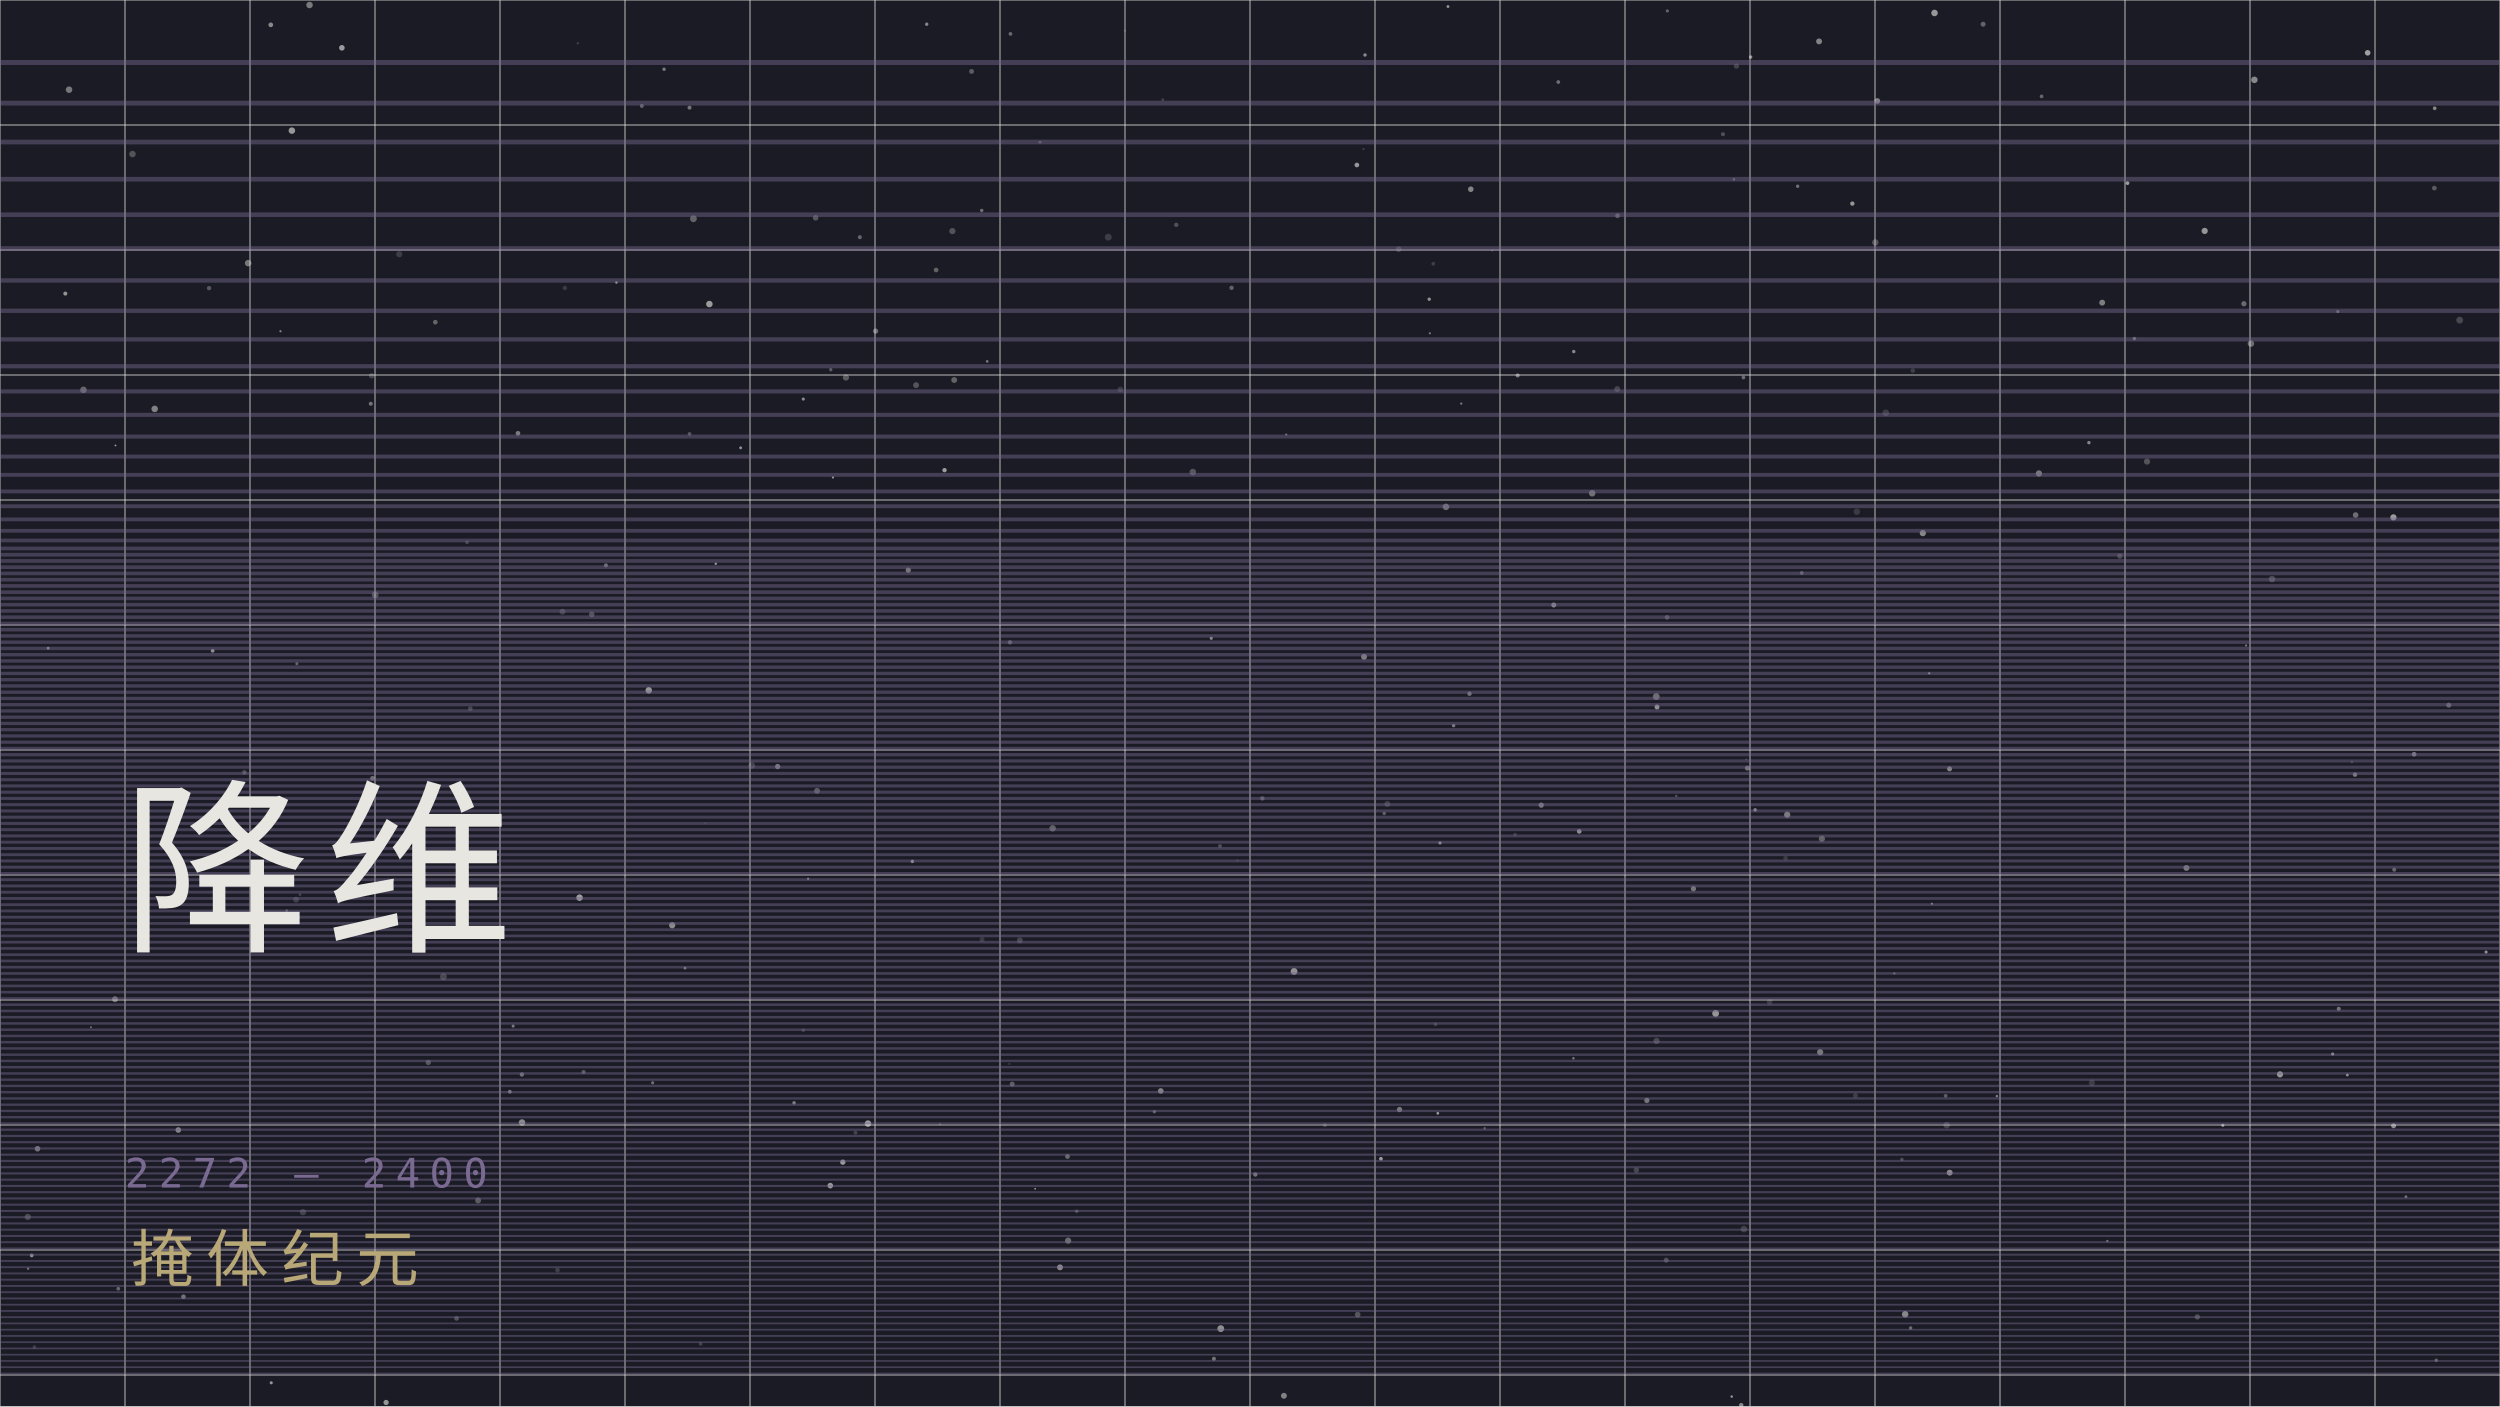
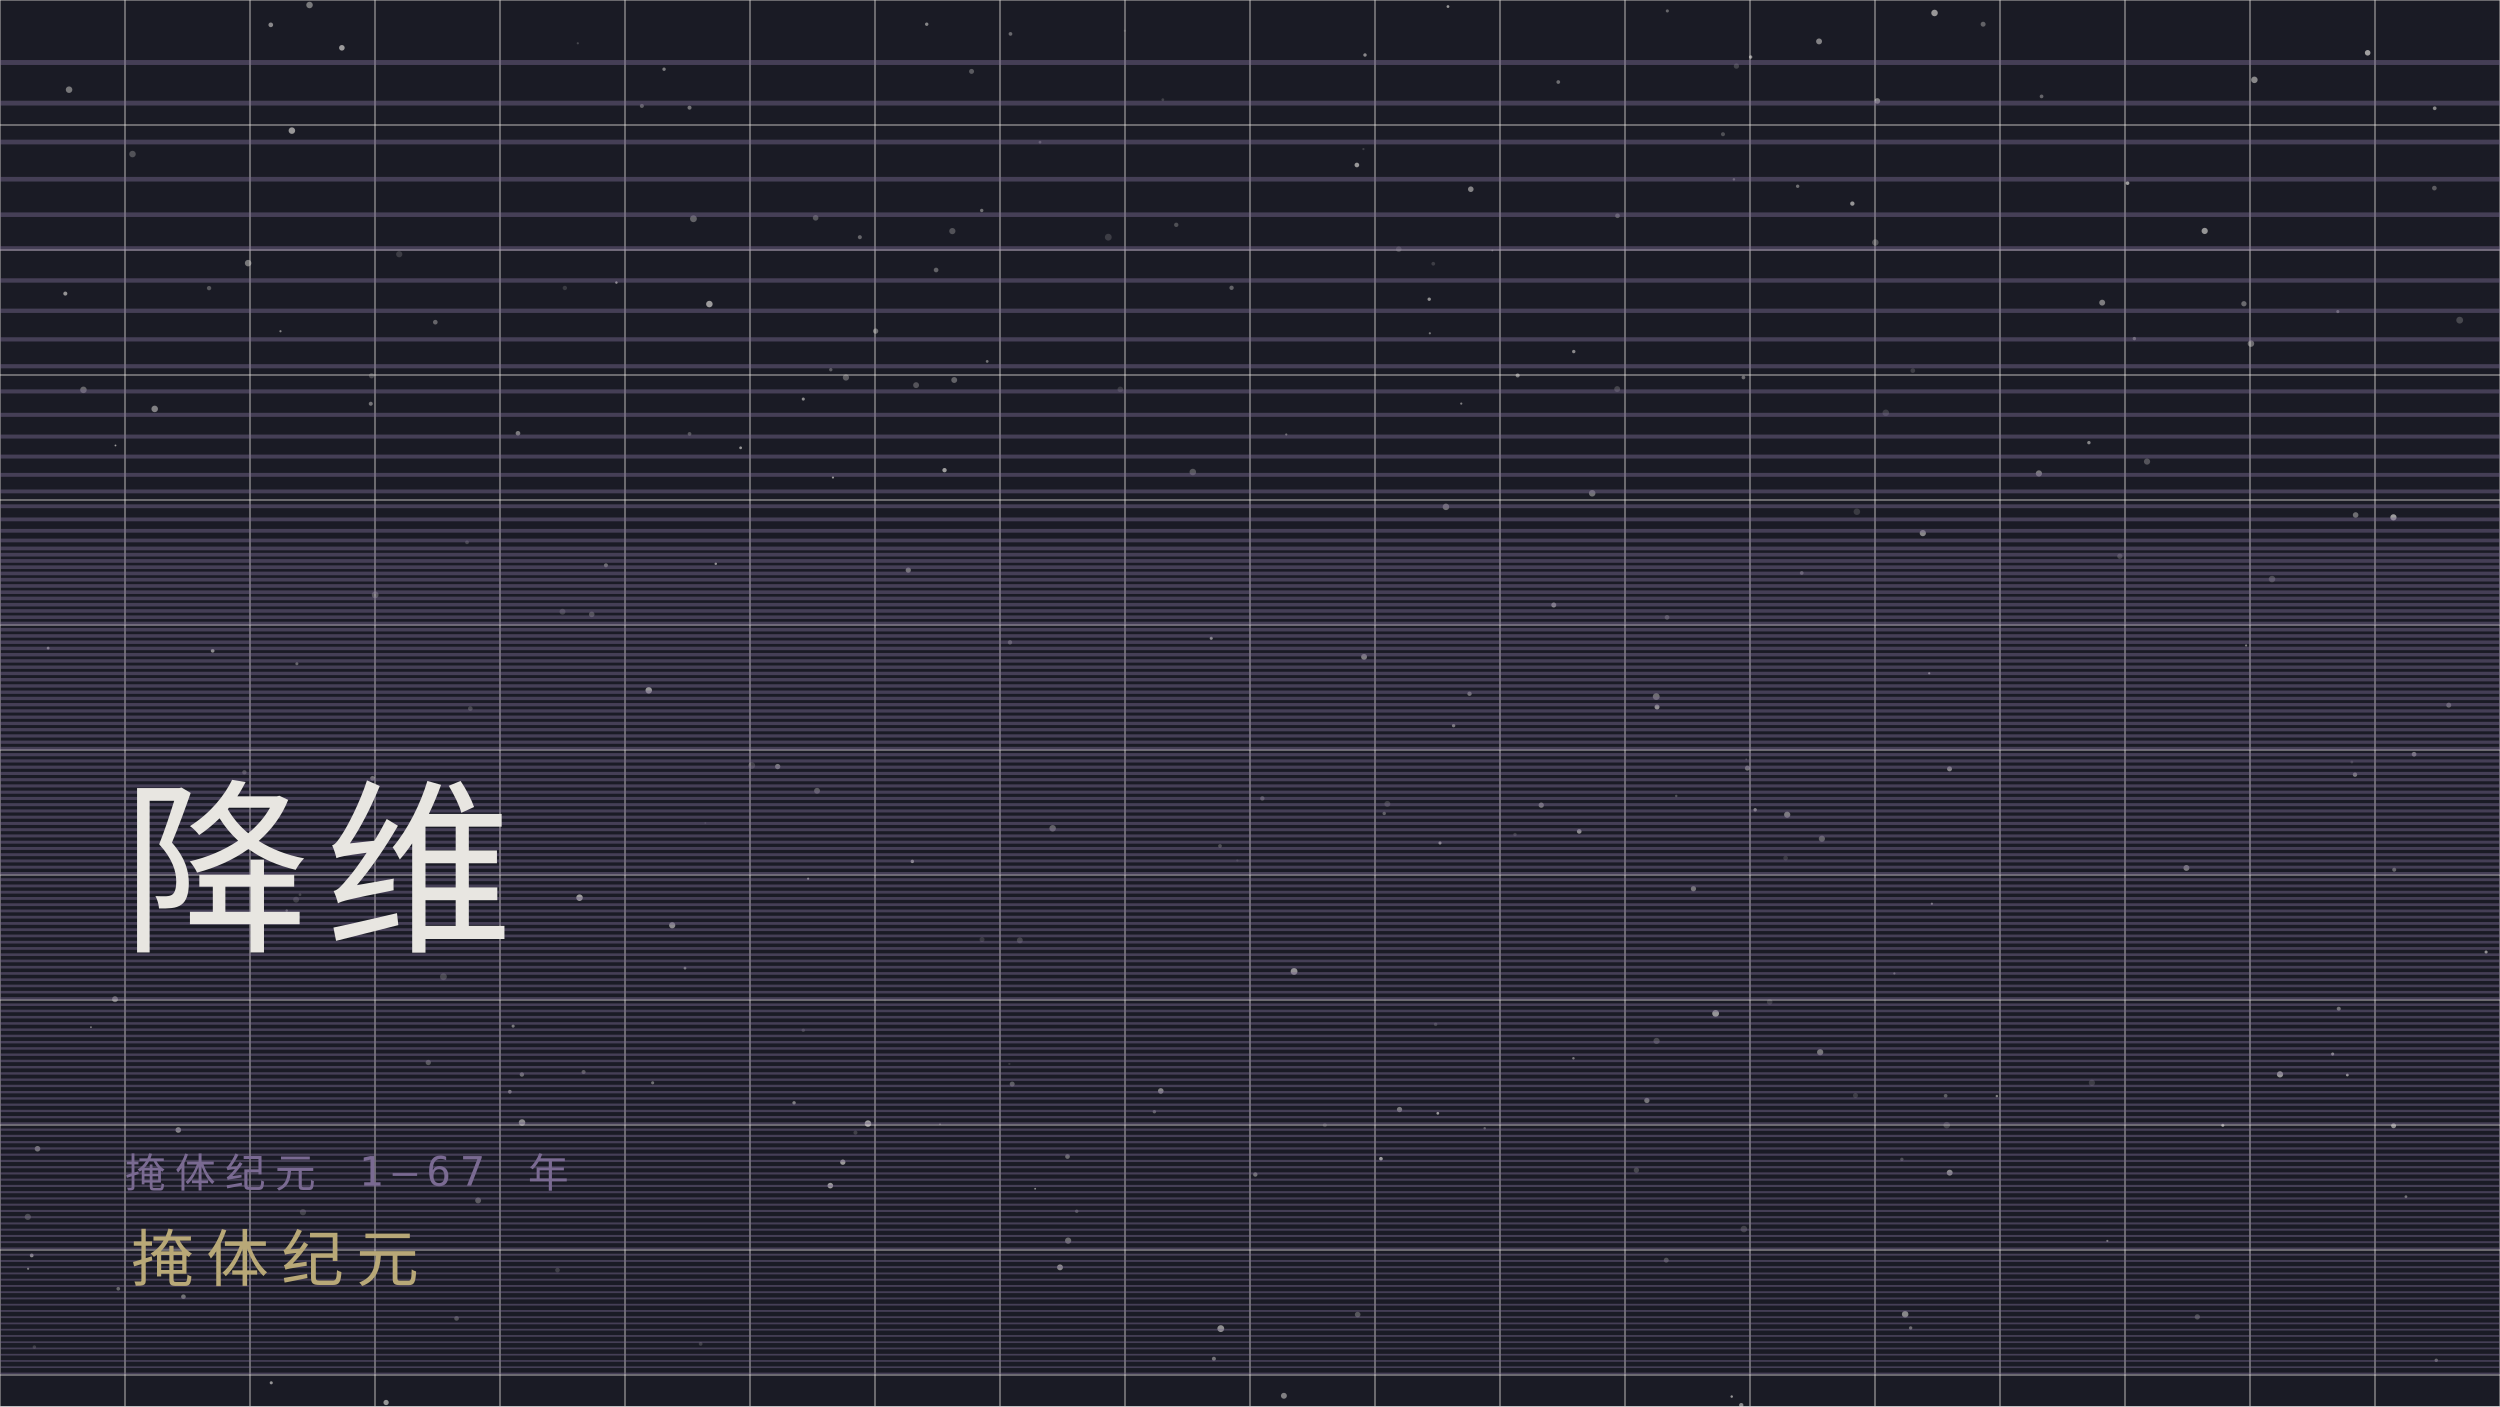
<svg xmlns="http://www.w3.org/2000/svg" width="1600" height="900" viewBox="0 0 1600 900">
  <rect width="1600" height="900" fill="#0a0e14" />
  <rect width="1600" height="900" fill="#7a6a92" opacity="0.14" />
  <line x1="0" y1="0" x2="0" y2="900" stroke="#e8e6e1" stroke-width="0.5" />
  <line x1="80" y1="0" x2="80" y2="900" stroke="#e8e6e1" stroke-width="0.5" />
  <line x1="160" y1="0" x2="160" y2="900" stroke="#e8e6e1" stroke-width="0.5" />
  <line x1="240" y1="0" x2="240" y2="900" stroke="#e8e6e1" stroke-width="0.5" />
  <line x1="320" y1="0" x2="320" y2="900" stroke="#e8e6e1" stroke-width="0.5" />
  <line x1="400" y1="0" x2="400" y2="900" stroke="#e8e6e1" stroke-width="0.5" />
  <line x1="480" y1="0" x2="480" y2="900" stroke="#e8e6e1" stroke-width="0.5" />
  <line x1="560" y1="0" x2="560" y2="900" stroke="#e8e6e1" stroke-width="0.5" />
  <line x1="640" y1="0" x2="640" y2="900" stroke="#e8e6e1" stroke-width="0.5" />
  <line x1="720" y1="0" x2="720" y2="900" stroke="#e8e6e1" stroke-width="0.5" />
  <line x1="800" y1="0" x2="800" y2="900" stroke="#e8e6e1" stroke-width="0.5" />
  <line x1="880" y1="0" x2="880" y2="900" stroke="#e8e6e1" stroke-width="0.5" />
  <line x1="960" y1="0" x2="960" y2="900" stroke="#e8e6e1" stroke-width="0.5" />
  <line x1="1040" y1="0" x2="1040" y2="900" stroke="#e8e6e1" stroke-width="0.5" />
  <line x1="1120" y1="0" x2="1120" y2="900" stroke="#e8e6e1" stroke-width="0.5" />
  <line x1="1200" y1="0" x2="1200" y2="900" stroke="#e8e6e1" stroke-width="0.5" />
  <line x1="1280" y1="0" x2="1280" y2="900" stroke="#e8e6e1" stroke-width="0.5" />
  <line x1="1360" y1="0" x2="1360" y2="900" stroke="#e8e6e1" stroke-width="0.5" />
  <line x1="1440" y1="0" x2="1440" y2="900" stroke="#e8e6e1" stroke-width="0.5" />
  <line x1="1520" y1="0" x2="1520" y2="900" stroke="#e8e6e1" stroke-width="0.5" />
  <line x1="1600" y1="0" x2="1600" y2="900" stroke="#e8e6e1" stroke-width="0.5" />
  <line x1="0" y1="0" x2="1600" y2="0" stroke="#e8e6e1" stroke-width="0.5" />
  <line x1="0" y1="80" x2="1600" y2="80" stroke="#e8e6e1" stroke-width="0.5" />
  <line x1="0" y1="160" x2="1600" y2="160" stroke="#e8e6e1" stroke-width="0.5" />
  <line x1="0" y1="240" x2="1600" y2="240" stroke="#e8e6e1" stroke-width="0.5" />
  <line x1="0" y1="320" x2="1600" y2="320" stroke="#e8e6e1" stroke-width="0.5" />
  <line x1="0" y1="400" x2="1600" y2="400" stroke="#e8e6e1" stroke-width="0.5" />
  <line x1="0" y1="480" x2="1600" y2="480" stroke="#e8e6e1" stroke-width="0.5" />
  <line x1="0" y1="560" x2="1600" y2="560" stroke="#e8e6e1" stroke-width="0.5" />
  <line x1="0" y1="640" x2="1600" y2="640" stroke="#e8e6e1" stroke-width="0.5" />
  <line x1="0" y1="720" x2="1600" y2="720" stroke="#e8e6e1" stroke-width="0.5" />
  <line x1="0" y1="800" x2="1600" y2="800" stroke="#e8e6e1" stroke-width="0.5" />
  <line x1="0" y1="880" x2="1600" y2="880" stroke="#e8e6e1" stroke-width="0.5" />
  <circle cx="441.3" cy="68.9" r="1.3" fill="#e8e6e1" opacity="0.43" />
  <circle cx="971.3" cy="240.3" r="1.3" fill="#e8e6e1" opacity="0.49" />
  <circle cx="334.0" cy="687.7" r="1.4" fill="#e8e6e1" opacity="0.41" />
  <circle cx="593.1" cy="15.5" r="1.1" fill="#e8e6e1" opacity="0.52" />
  <circle cx="689.1" cy="775.2" r="1.1" fill="#e8e6e1" opacity="0.28" />
  <circle cx="1356.7" cy="356.0" r="1.7" fill="#e8e6e1" opacity="0.23" />
  <circle cx="448.4" cy="860.1" r="1.2" fill="#e8e6e1" opacity="0.19" />
  <circle cx="522.0" cy="139.4" r="1.8" fill="#e8e6e1" opacity="0.29" />
  <circle cx="1366.0" cy="216.7" r="1.1" fill="#e8e6e1" opacity="0.42" />
  <circle cx="950.2" cy="722.1" r="0.8" fill="#e8e6e1" opacity="0.34" />
  <circle cx="763.4" cy="302.1" r="2.1" fill="#e8e6e1" opacity="0.29" />
  <circle cx="240.1" cy="380.7" r="2.2" fill="#e8e6e1" opacity="0.28" />
  <circle cx="41.8" cy="187.9" r="1.3" fill="#e8e6e1" opacity="0.59" />
  <circle cx="1374.1" cy="295.4" r="2.0" fill="#e8e6e1" opacity="0.28" />
  <circle cx="1109.7" cy="114.8" r="0.8" fill="#e8e6e1" opacity="0.37" />
  <circle cx="173.3" cy="15.9" r="1.5" fill="#e8e6e1" opacity="0.54" />
  <circle cx="1116.1" cy="786.6" r="2.1" fill="#e8e6e1" opacity="0.19" />
  <circle cx="1306.6" cy="61.7" r="1.2" fill="#e8e6e1" opacity="0.36" />
  <circle cx="1437.5" cy="413.1" r="0.7" fill="#e8e6e1" opacity="0.49" />
  <circle cx="1047.3" cy="748.9" r="1.7" fill="#e8e6e1" opacity="0.22" />
  <circle cx="415.2" cy="441.8" r="2.1" fill="#e8e6e1" opacity="0.60" />
  <circle cx="1345.4" cy="193.7" r="1.9" fill="#e8e6e1" opacity="0.48" />
  <circle cx="173.6" cy="885.0" r="1.0" fill="#e8e6e1" opacity="0.60" />
  <circle cx="1066.4" cy="806.5" r="1.6" fill="#e8e6e1" opacity="0.26" />
  <circle cx="474.0" cy="286.6" r="0.9" fill="#e8e6e1" opacity="0.61" />
  <circle cx="1502.3" cy="688.0" r="0.9" fill="#e8e6e1" opacity="0.60" />
  <circle cx="75.7" cy="824.8" r="1.2" fill="#e8e6e1" opacity="0.37" />
  <circle cx="508.2" cy="705.8" r="1.1" fill="#e8e6e1" opacity="0.49" />
  <circle cx="1336.9" cy="283.3" r="1.1" fill="#e8e6e1" opacity="0.52" />
  <circle cx="1531.8" cy="331.1" r="2.0" fill="#e8e6e1" opacity="0.63" />
  <circle cx="1007.2" cy="225.0" r="1.1" fill="#e8e6e1" opacity="0.54" />
  <circle cx="328.4" cy="656.7" r="1.0" fill="#e8e6e1" opacity="0.46" />
  <circle cx="917.3" cy="168.8" r="1.2" fill="#e8e6e1" opacity="0.17" />
  <circle cx="1142.8" cy="549.2" r="1.5" fill="#e8e6e1" opacity="0.15" />
  <circle cx="1166.0" cy="536.8" r="2.0" fill="#e8e6e1" opacity="0.35" />
  <circle cx="1188.4" cy="327.5" r="2.1" fill="#e8e6e1" opacity="0.16" />
  <circle cx="1399.3" cy="555.5" r="1.9" fill="#e8e6e1" opacity="0.45" />
  <circle cx="1187.5" cy="701.1" r="1.6" fill="#e8e6e1" opacity="0.17" />
  <circle cx="1200.2" cy="155.2" r="2.1" fill="#e8e6e1" opacity="0.27" />
  <circle cx="369.8" cy="27.7" r="0.7" fill="#e8e6e1" opacity="0.22" />
  <circle cx="628.5" cy="601.3" r="1.6" fill="#e8e6e1" opacity="0.15" />
  <circle cx="930.3" cy="464.4" r="1.1" fill="#e8e6e1" opacity="0.47" />
  <circle cx="24.0" cy="735.2" r="1.8" fill="#e8e6e1" opacity="0.43" />
  <circle cx="1278.0" cy="701.5" r="0.8" fill="#e8e6e1" opacity="0.50" />
  <circle cx="438.4" cy="619.6" r="0.9" fill="#e8e6e1" opacity="0.49" />
  <circle cx="788.2" cy="184.2" r="1.4" fill="#e8e6e1" opacity="0.35" />
  <circle cx="581.3" cy="364.9" r="1.7" fill="#e8e6e1" opacity="0.44" />
  <circle cx="331.5" cy="277.3" r="1.5" fill="#e8e6e1" opacity="0.47" />
  <circle cx="22.0" cy="862.1" r="1.1" fill="#e8e6e1" opacity="0.18" />
  <circle cx="237.8" cy="240.5" r="1.7" fill="#e8e6e1" opacity="0.22" />
  <circle cx="678.4" cy="811.1" r="1.9" fill="#e8e6e1" opacity="0.54" />
  <circle cx="887.9" cy="514.5" r="1.9" fill="#e8e6e1" opacity="0.19" />
  <circle cx="1515.3" cy="33.8" r="1.8" fill="#e8e6e1" opacity="0.65" />
  <circle cx="283.8" cy="625.1" r="2.2" fill="#e8e6e1" opacity="0.22" />
  <circle cx="430.2" cy="592.2" r="2.0" fill="#e8e6e1" opacity="0.55" />
  <circle cx="1236.4" cy="578.4" r="0.7" fill="#e8e6e1" opacity="0.52" />
  <circle cx="1567.2" cy="451.3" r="1.6" fill="#e8e6e1" opacity="0.36" />
  <circle cx="193.9" cy="775.8" r="2.0" fill="#e8e6e1" opacity="0.20" />
  <circle cx="189.5" cy="575.8" r="1.9" fill="#e8e6e1" opacity="0.18" />
  <circle cx="868.4" cy="105.6" r="1.5" fill="#e8e6e1" opacity="0.61" />
  <circle cx="1123.3" cy="518.3" r="1.1" fill="#e8e6e1" opacity="0.54" />
  <circle cx="1072.8" cy="509.4" r="0.8" fill="#e8e6e1" opacity="0.27" />
  <circle cx="373.5" cy="686.1" r="1.3" fill="#e8e6e1" opacity="0.32" />
  <circle cx="1532.3" cy="556.6" r="1.3" fill="#e8e6e1" opacity="0.37" />
  <circle cx="1574.2" cy="204.9" r="2.2" fill="#e8e6e1" opacity="0.22" />
  <circle cx="555.5" cy="719.1" r="2.1" fill="#e8e6e1" opacity="0.64" />
  <circle cx="895.2" cy="159.5" r="1.8" fill="#e8e6e1" opacity="0.20" />
  <circle cx="1060.5" cy="452.5" r="1.6" fill="#e8e6e1" opacity="0.58" />
  <circle cx="454.0" cy="194.6" r="2.1" fill="#e8e6e1" opacity="0.63" />
  <circle cx="994.4" cy="387.2" r="1.6" fill="#e8e6e1" opacity="0.53" />
  <circle cx="673.7" cy="530.1" r="2.1" fill="#e8e6e1" opacity="0.34" />
  <circle cx="458.1" cy="360.8" r="0.8" fill="#e8e6e1" opacity="0.58" />
  <circle cx="117.4" cy="829.9" r="1.5" fill="#e8e6e1" opacity="0.42" />
  <circle cx="522.9" cy="506.1" r="1.9" fill="#e8e6e1" opacity="0.31" />
  <circle cx="1558.0" cy="120.4" r="1.5" fill="#e8e6e1" opacity="0.32" />
  <circle cx="1164.2" cy="26.5" r="1.9" fill="#e8e6e1" opacity="0.51" />
  <circle cx="926.7" cy="4.2" r="0.9" fill="#e8e6e1" opacity="0.61" />
  <circle cx="278.6" cy="206.2" r="1.5" fill="#e8e6e1" opacity="0.36" />
  <circle cx="73.6" cy="639.5" r="1.9" fill="#e8e6e1" opacity="0.43" />
  <circle cx="918.8" cy="655.6" r="1.1" fill="#e8e6e1" opacity="0.20" />
  <circle cx="1224.2" cy="237.2" r="1.5" fill="#e8e6e1" opacity="0.17" />
  <circle cx="868.9" cy="841.3" r="1.8" fill="#e8e6e1" opacity="0.29" />
  <circle cx="823.2" cy="278.1" r="0.7" fill="#e8e6e1" opacity="0.42" />
  <circle cx="717.0" cy="249.2" r="1.8" fill="#e8e6e1" opacity="0.16" />
  <circle cx="1338.8" cy="693.0" r="2.0" fill="#e8e6e1" opacity="0.17" />
  <circle cx="560.4" cy="211.9" r="1.7" fill="#e8e6e1" opacity="0.40" />
  <circle cx="1098.0" cy="648.6" r="2.2" fill="#e8e6e1" opacity="0.60" />
  <circle cx="1143.8" cy="521.4" r="2.0" fill="#e8e6e1" opacity="0.47" />
  <circle cx="1245.2" cy="701.3" r="1.2" fill="#e8e6e1" opacity="0.33" />
  <circle cx="885.9" cy="520.6" r="1.1" fill="#e8e6e1" opacity="0.34" />
  <circle cx="872.6" cy="95.4" r="0.7" fill="#e8e6e1" opacity="0.18" />
  <circle cx="1531.9" cy="720.5" r="1.6" fill="#e8e6e1" opacity="0.56" />
  <circle cx="1108.3" cy="893.8" r="0.8" fill="#e8e6e1" opacity="0.61" />
  <circle cx="1234.7" cy="430.9" r="0.7" fill="#e8e6e1" opacity="0.61" />
  <circle cx="1442.8" cy="51.1" r="2.1" fill="#e8e6e1" opacity="0.53" />
  <circle cx="451.4" cy="526.7" r="0.6" fill="#e8e6e1" opacity="0.17" />
  <circle cx="1222.8" cy="849.9" r="1.1" fill="#e8e6e1" opacity="0.40" />
  <circle cx="306.0" cy="768.3" r="1.9" fill="#e8e6e1" opacity="0.32" />
  <circle cx="935.2" cy="258.3" r="0.7" fill="#e8e6e1" opacity="0.50" />
  <circle cx="803.4" cy="751.7" r="1.4" fill="#e8e6e1" opacity="0.42" />
  <circle cx="1115.8" cy="241.6" r="1.2" fill="#e8e6e1" opacity="0.40" />
  <circle cx="791.9" cy="550.7" r="0.7" fill="#e8e6e1" opacity="0.15" />
  <circle cx="1247.8" cy="750.5" r="1.9" fill="#e8e6e1" opacity="0.55" />
  <circle cx="84.8" cy="98.6" r="2.1" fill="#e8e6e1" opacity="0.27" />
  <circle cx="742.9" cy="698.2" r="1.8" fill="#e8e6e1" opacity="0.51" />
  <circle cx="610.7" cy="243.2" r="1.9" fill="#e8e6e1" opacity="0.35" />
  <circle cx="665.6" cy="91.0" r="0.9" fill="#e8e6e1" opacity="0.31" />
  <circle cx="255.5" cy="162.7" r="2.0" fill="#e8e6e1" opacity="0.17" />
  <circle cx="179.5" cy="212.0" r="0.7" fill="#e8e6e1" opacity="0.53" />
  <circle cx="955.1" cy="160.3" r="0.6" fill="#e8e6e1" opacity="0.33" />
  <circle cx="599.1" cy="172.8" r="1.5" fill="#e8e6e1" opacity="0.35" />
  <circle cx="940.5" cy="444.0" r="1.4" fill="#e8e6e1" opacity="0.43" />
  <circle cx="531.7" cy="236.6" r="1.1" fill="#e8e6e1" opacity="0.31" />
  <circle cx="1111.3" cy="42.3" r="1.7" fill="#e8e6e1" opacity="0.20" />
  <circle cx="807.9" cy="511.0" r="1.4" fill="#e8e6e1" opacity="0.31" />
  <circle cx="156.4" cy="494.3" r="1.4" fill="#e8e6e1" opacity="0.27" />
  <circle cx="1539.8" cy="765.9" r="0.9" fill="#e8e6e1" opacity="0.44" />
  <circle cx="1132.6" cy="641.2" r="1.8" fill="#e8e6e1" opacity="0.16" />
  <circle cx="781.3" cy="850.3" r="2.2" fill="#e8e6e1" opacity="0.57" />
  <circle cx="1060.0" cy="445.8" r="2.2" fill="#e8e6e1" opacity="0.40" />
  <circle cx="1406.3" cy="842.8" r="1.7" fill="#e8e6e1" opacity="0.26" />
  <circle cx="646.7" cy="21.7" r="1.2" fill="#e8e6e1" opacity="0.38" />
  <circle cx="18.0" cy="812.0" r="0.7" fill="#e8e6e1" opacity="0.49" />
  <circle cx="1164.9" cy="673.4" r="2.0" fill="#e8e6e1" opacity="0.45" />
  <circle cx="356.8" cy="812.9" r="1.5" fill="#e8e6e1" opacity="0.18" />
  <circle cx="481.1" cy="489.9" r="2.2" fill="#e8e6e1" opacity="0.19" />
  <circle cx="1591.1" cy="609.3" r="1.0" fill="#e8e6e1" opacity="0.58" />
  <circle cx="326.3" cy="698.7" r="1.2" fill="#e8e6e1" opacity="0.47" />
  <circle cx="274.1" cy="680.0" r="1.7" fill="#e8e6e1" opacity="0.30" />
  <circle cx="847.9" cy="720.1" r="1.3" fill="#e8e6e1" opacity="0.18" />
  <circle cx="921.6" cy="539.5" r="1.0" fill="#e8e6e1" opacity="0.61" />
  <circle cx="1348.7" cy="794.2" r="0.7" fill="#e8e6e1" opacity="0.46" />
  <circle cx="361.5" cy="184.3" r="1.4" fill="#e8e6e1" opacity="0.16" />
  <circle cx="53.4" cy="249.5" r="2.1" fill="#e8e6e1" opacity="0.37" />
  <circle cx="533.1" cy="305.6" r="0.7" fill="#e8e6e1" opacity="0.62" />
  <circle cx="497.7" cy="490.6" r="1.7" fill="#e8e6e1" opacity="0.46" />
  <circle cx="514.1" cy="659.4" r="1.1" fill="#e8e6e1" opacity="0.18" />
  <circle cx="1060.2" cy="666.2" r="2.0" fill="#e8e6e1" opacity="0.23" />
  <circle cx="99.0" cy="261.7" r="2.1" fill="#e8e6e1" opacity="0.50" />
  <circle cx="237.3" cy="258.4" r="1.3" fill="#e8e6e1" opacity="0.43" />
  <circle cx="1118.3" cy="491.6" r="1.6" fill="#e8e6e1" opacity="0.43" />
  <circle cx="247.1" cy="897.6" r="1.7" fill="#e8e6e1" opacity="0.60" />
  <circle cx="914.7" cy="191.5" r="1.1" fill="#e8e6e1" opacity="0.57" />
  <circle cx="443.8" cy="140.0" r="2.2" fill="#e8e6e1" opacity="0.35" />
  <circle cx="583.9" cy="551.3" r="1.1" fill="#e8e6e1" opacity="0.59" />
  <circle cx="1185.5" cy="130.3" r="1.4" fill="#e8e6e1" opacity="0.60" />
  <circle cx="604.5" cy="300.9" r="1.4" fill="#e8e6e1" opacity="0.64" />
  <circle cx="517.2" cy="562.4" r="0.7" fill="#e8e6e1" opacity="0.58" />
  <circle cx="186.8" cy="83.6" r="2.1" fill="#e8e6e1" opacity="0.61" />
  <circle cx="925.4" cy="324.4" r="2.1" fill="#e8e6e1" opacity="0.40" />
  <circle cx="1007.0" cy="677.3" r="0.8" fill="#e8e6e1" opacity="0.47" />
  <circle cx="873.0" cy="420.4" r="1.9" fill="#e8e6e1" opacity="0.48" />
  <circle cx="17.8" cy="778.8" r="2.0" fill="#e8e6e1" opacity="0.24" />
  <circle cx="58.2" cy="657.4" r="0.6" fill="#e8e6e1" opacity="0.50" />
  <circle cx="709.3" cy="151.8" r="2.2" fill="#e8e6e1" opacity="0.17" />
  <circle cx="514.1" cy="255.4" r="1.0" fill="#e8e6e1" opacity="0.56" />
  <circle cx="1440.6" cy="219.9" r="2.1" fill="#e8e6e1" opacity="0.40" />
  <circle cx="541.4" cy="241.6" r="2.0" fill="#e8e6e1" opacity="0.32" />
  <circle cx="1436.1" cy="194.4" r="1.7" fill="#e8e6e1" opacity="0.39" />
  <circle cx="136.1" cy="416.5" r="1.2" fill="#e8e6e1" opacity="0.56" />
  <circle cx="738.8" cy="711.5" r="1.1" fill="#e8e6e1" opacity="0.35" />
  <circle cx="780.8" cy="541.4" r="1.2" fill="#e8e6e1" opacity="0.26" />
  <circle cx="1201.5" cy="64.6" r="1.8" fill="#e8e6e1" opacity="0.50" />
  <circle cx="683.2" cy="740.2" r="1.5" fill="#e8e6e1" opacity="0.39" />
  <circle cx="1492.9" cy="674.6" r="1.0" fill="#e8e6e1" opacity="0.57" />
  <circle cx="1054.0" cy="704.3" r="1.7" fill="#e8e6e1" opacity="0.44" />
  <circle cx="647.8" cy="693.8" r="1.6" fill="#e8e6e1" opacity="0.33" />
  <circle cx="1247.7" cy="492.1" r="1.6" fill="#e8e6e1" opacity="0.51" />
  <circle cx="531.4" cy="758.8" r="1.8" fill="#e8e6e1" opacity="0.63" />
  <circle cx="1496.8" cy="645.6" r="1.3" fill="#e8e6e1" opacity="0.43" />
  <circle cx="1066.9" cy="395.1" r="1.5" fill="#e8e6e1" opacity="0.28" />
  <circle cx="547.5" cy="724.9" r="1.3" fill="#e8e6e1" opacity="0.19" />
  <circle cx="218.8" cy="30.6" r="1.8" fill="#e8e6e1" opacity="0.63" />
  <circle cx="683.6" cy="794.0" r="2.0" fill="#e8e6e1" opacity="0.39" />
  <circle cx="601.6" cy="719.5" r="0.6" fill="#e8e6e1" opacity="0.34" />
  <circle cx="1558.2" cy="69.3" r="1.2" fill="#e8e6e1" opacity="0.53" />
  <circle cx="238.4" cy="498.1" r="1.5" fill="#e8e6e1" opacity="0.40" />
  <circle cx="298.9" cy="347.1" r="1.2" fill="#e8e6e1" opacity="0.21" />
  <circle cx="20.3" cy="803.5" r="1.2" fill="#e8e6e1" opacity="0.55" />
  <circle cx="828.2" cy="621.7" r="2.2" fill="#e8e6e1" opacity="0.58" />
  <circle cx="192.0" cy="572.6" r="0.9" fill="#e8e6e1" opacity="0.20" />
  <circle cx="1212.4" cy="623.0" r="0.7" fill="#e8e6e1" opacity="0.42" />
  <circle cx="1507.6" cy="329.6" r="1.8" fill="#e8e6e1" opacity="0.41" />
  <circle cx="1114.4" cy="899.3" r="1.4" fill="#e8e6e1" opacity="0.55" />
  <circle cx="631.8" cy="231.3" r="0.9" fill="#e8e6e1" opacity="0.43" />
  <circle cx="370.9" cy="574.5" r="2.1" fill="#e8e6e1" opacity="0.64" />
  <circle cx="190.0" cy="424.8" r="1.0" fill="#e8e6e1" opacity="0.36" />
  <circle cx="895.7" cy="710.1" r="1.7" fill="#e8e6e1" opacity="0.45" />
  <circle cx="1153.1" cy="366.7" r="1.2" fill="#e8e6e1" opacity="0.35" />
  <circle cx="1219.3" cy="841.1" r="2.1" fill="#e8e6e1" opacity="0.53" />
  <circle cx="646.0" cy="680.9" r="0.7" fill="#e8e6e1" opacity="0.15" />
  <circle cx="133.8" cy="184.4" r="1.4" fill="#e8e6e1" opacity="0.30" />
  <circle cx="752.8" cy="143.9" r="1.4" fill="#e8e6e1" opacity="0.26" />
  <circle cx="1505.2" cy="487.7" r="0.9" fill="#e8e6e1" opacity="0.17" />
  <circle cx="1083.8" cy="568.8" r="1.7" fill="#e8e6e1" opacity="0.44" />
  <circle cx="114.1" cy="723.2" r="1.8" fill="#e8e6e1" opacity="0.52" />
  <circle cx="775.2" cy="408.5" r="1.0" fill="#e8e6e1" opacity="0.55" />
  <circle cx="1230.6" cy="341.2" r="2.0" fill="#e8e6e1" opacity="0.53" />
  <circle cx="662.5" cy="760.8" r="0.6" fill="#e8e6e1" opacity="0.59" />
  <circle cx="1150.5" cy="119.2" r="1.1" fill="#e8e6e1" opacity="0.41" />
  <circle cx="1454.1" cy="370.6" r="2.1" fill="#e8e6e1" opacity="0.24" />
  <circle cx="915.1" cy="213.3" r="0.7" fill="#e8e6e1" opacity="0.45" />
  <circle cx="1217.2" cy="742.0" r="1.1" fill="#e8e6e1" opacity="0.25" />
  <circle cx="378.7" cy="393.2" r="1.8" fill="#e8e6e1" opacity="0.27" />
  <circle cx="1067.1" cy="7.0" r="1.0" fill="#e8e6e1" opacity="0.37" />
  <circle cx="719.9" cy="19.7" r="0.7" fill="#e8e6e1" opacity="0.17" />
  <circle cx="621.8" cy="45.7" r="1.6" fill="#e8e6e1" opacity="0.31" />
  <circle cx="586.3" cy="246.5" r="1.9" fill="#e8e6e1" opacity="0.28" />
  <circle cx="1269.2" cy="15.5" r="1.6" fill="#e8e6e1" opacity="0.35" />
  <circle cx="334.1" cy="718.4" r="2.1" fill="#e8e6e1" opacity="0.55" />
  <circle cx="744.2" cy="63.8" r="0.9" fill="#e8e6e1" opacity="0.19" />
  <circle cx="646.4" cy="411.1" r="1.4" fill="#e8e6e1" opacity="0.33" />
  <circle cx="301.0" cy="453.5" r="1.5" fill="#e8e6e1" opacity="0.22" />
  <circle cx="1459.2" cy="687.6" r="2.0" fill="#e8e6e1" opacity="0.60" />
  <circle cx="986.4" cy="515.3" r="1.7" fill="#e8e6e1" opacity="0.45" />
  <circle cx="158.8" cy="168.4" r="2.1" fill="#e8e6e1" opacity="0.45" />
  <circle cx="1010.7" cy="532.1" r="1.5" fill="#e8e6e1" opacity="0.56" />
  <circle cx="30.8" cy="414.8" r="0.9" fill="#e8e6e1" opacity="0.59" />
  <circle cx="1102.7" cy="85.9" r="1.3" fill="#e8e6e1" opacity="0.26" />
  <circle cx="628.3" cy="134.7" r="1.1" fill="#e8e6e1" opacity="0.42" />
  <circle cx="183.5" cy="582.8" r="0.8" fill="#e8e6e1" opacity="0.38" />
  <circle cx="609.5" cy="147.9" r="2.0" fill="#e8e6e1" opacity="0.27" />
  <circle cx="410.8" cy="67.8" r="1.3" fill="#e8e6e1" opacity="0.34" />
  <circle cx="44.2" cy="57.4" r="2.1" fill="#e8e6e1" opacity="0.45" />
  <circle cx="821.7" cy="893.3" r="1.9" fill="#e8e6e1" opacity="0.50" />
  <circle cx="1361.6" cy="117.2" r="1.2" fill="#e8e6e1" opacity="0.63" />
  <circle cx="1035.2" cy="138.1" r="1.5" fill="#e8e6e1" opacity="0.33" />
  <circle cx="425.0" cy="44.3" r="1.1" fill="#e8e6e1" opacity="0.47" />
  <circle cx="360.0" cy="391.5" r="1.9" fill="#e8e6e1" opacity="0.20" />
  <circle cx="997.3" cy="52.5" r="1.2" fill="#e8e6e1" opacity="0.41" />
  <circle cx="1120.4" cy="36.5" r="1.1" fill="#e8e6e1" opacity="0.57" />
  <circle cx="1035.0" cy="249.0" r="1.9" fill="#e8e6e1" opacity="0.21" />
  <circle cx="292.2" cy="843.8" r="1.5" fill="#e8e6e1" opacity="0.27" />
  <circle cx="1245.9" cy="720.1" r="2.1" fill="#e8e6e1" opacity="0.20" />
  <circle cx="1411.0" cy="147.8" r="2.0" fill="#e8e6e1" opacity="0.60" />
  <circle cx="1422.6" cy="720.2" r="1.0" fill="#e8e6e1" opacity="0.60" />
  <circle cx="550.3" cy="151.8" r="1.3" fill="#e8e6e1" opacity="0.36" />
  <circle cx="1545.0" cy="482.7" r="1.5" fill="#e8e6e1" opacity="0.47" />
  <circle cx="1304.9" cy="303.0" r="2.0" fill="#e8e6e1" opacity="0.45" />
  <circle cx="873.6" cy="35.2" r="1.1" fill="#e8e6e1" opacity="0.54" />
  <circle cx="883.8" cy="741.6" r="1.2" fill="#e8e6e1" opacity="0.64" />
  <circle cx="1117.6" cy="486.0" r="0.6" fill="#e8e6e1" opacity="0.23" />
  <circle cx="652.7" cy="601.8" r="1.9" fill="#e8e6e1" opacity="0.21" />
  <circle cx="1496.2" cy="199.4" r="1.0" fill="#e8e6e1" opacity="0.41" />
  <circle cx="1507.2" cy="495.8" r="1.4" fill="#e8e6e1" opacity="0.46" />
  <circle cx="1019.0" cy="315.7" r="2.1" fill="#e8e6e1" opacity="0.42" />
  <circle cx="441.3" cy="277.7" r="1.2" fill="#e8e6e1" opacity="0.29" />
  <circle cx="1559.2" cy="870.6" r="1.1" fill="#e8e6e1" opacity="0.36" />
  <circle cx="198.1" cy="3.2" r="2.1" fill="#e8e6e1" opacity="0.46" />
  <circle cx="394.5" cy="180.8" r="0.8" fill="#e8e6e1" opacity="0.61" />
  <circle cx="387.8" cy="361.8" r="1.3" fill="#e8e6e1" opacity="0.40" />
  <circle cx="969.6" cy="534.1" r="1.1" fill="#e8e6e1" opacity="0.17" />
  <circle cx="1206.9" cy="264.2" r="2.1" fill="#e8e6e1" opacity="0.17" />
  <circle cx="1238.1" cy="8.3" r="2.1" fill="#e8e6e1" opacity="0.61" />
  <circle cx="417.7" cy="693.0" r="1.0" fill="#e8e6e1" opacity="0.42" />
  <circle cx="941.3" cy="121.1" r="1.8" fill="#e8e6e1" opacity="0.51" />
  <circle cx="73.9" cy="285.1" r="0.6" fill="#e8e6e1" opacity="0.65" />
  <circle cx="920.2" cy="712.5" r="0.9" fill="#e8e6e1" opacity="0.63" />
  <circle cx="776.9" cy="869.6" r="1.3" fill="#e8e6e1" opacity="0.43" />
  <circle cx="539.4" cy="743.8" r="1.7" fill="#e8e6e1" opacity="0.62" />
  <g opacity="0.45" stroke="#7a6a92">
    <line x1="0" y1="40" x2="1600" y2="40" stroke-width="3.15" />
    <line x1="0" y1="66" x2="1600" y2="66" stroke-width="3.08" />
    <line x1="0" y1="90.9" x2="1600" y2="90.9" stroke-width="3.02" />
    <line x1="0" y1="114.7" x2="1600" y2="114.7" stroke-width="2.96" />
    <line x1="0" y1="137.4" x2="1600" y2="137.4" stroke-width="2.91" />
    <line x1="0" y1="159" x2="1600" y2="159" stroke-width="2.85" />
    <line x1="0" y1="179.5" x2="1600" y2="179.5" stroke-width="2.80" />
    <line x1="0" y1="198.9" x2="1600" y2="198.9" stroke-width="2.75" />
    <line x1="0" y1="217.2" x2="1600" y2="217.2" stroke-width="2.71" />
    <line x1="0" y1="234.4" x2="1600" y2="234.4" stroke-width="2.66" />
    <line x1="0" y1="250.5" x2="1600" y2="250.5" stroke-width="2.62" />
    <line x1="0" y1="265.5" x2="1600" y2="265.5" stroke-width="2.59" />
    <line x1="0" y1="279.4" x2="1600" y2="279.4" stroke-width="2.55" />
    <line x1="0" y1="292.2" x2="1600" y2="292.2" stroke-width="2.52" />
    <line x1="0" y1="303.9" x2="1600" y2="303.9" stroke-width="2.49" />
    <line x1="0" y1="314.5" x2="1600" y2="314.5" stroke-width="2.46" />
    <line x1="0" y1="324" x2="1600" y2="324" stroke-width="2.44" />
    <line x1="0" y1="332.4" x2="1600" y2="332.4" stroke-width="2.42" />
    <line x1="0" y1="339.7" x2="1600" y2="339.7" stroke-width="2.40" />
    <line x1="0" y1="345.9" x2="1600" y2="345.9" stroke-width="2.39" />
    <line x1="0" y1="351" x2="1600" y2="351" stroke-width="2.37" />
    <line x1="0" y1="355" x2="1600" y2="355" stroke-width="2.36" />
    <line x1="0" y1="359" x2="1600" y2="359" stroke-width="2.35" />
    <line x1="0" y1="363" x2="1600" y2="363" stroke-width="2.34" />
    <line x1="0" y1="367" x2="1600" y2="367" stroke-width="2.33" />
    <line x1="0" y1="371" x2="1600" y2="371" stroke-width="2.32" />
    <line x1="0" y1="375" x2="1600" y2="375" stroke-width="2.31" />
    <line x1="0" y1="379" x2="1600" y2="379" stroke-width="2.30" />
    <line x1="0" y1="383" x2="1600" y2="383" stroke-width="2.29" />
    <line x1="0" y1="387" x2="1600" y2="387" stroke-width="2.28" />
    <line x1="0" y1="391" x2="1600" y2="391" stroke-width="2.27" />
    <line x1="0" y1="395" x2="1600" y2="395" stroke-width="2.26" />
    <line x1="0" y1="399" x2="1600" y2="399" stroke-width="2.25" />
    <line x1="0" y1="403" x2="1600" y2="403" stroke-width="2.24" />
    <line x1="0" y1="407" x2="1600" y2="407" stroke-width="2.23" />
    <line x1="0" y1="411" x2="1600" y2="411" stroke-width="2.22" />
    <line x1="0" y1="415" x2="1600" y2="415" stroke-width="2.21" />
    <line x1="0" y1="419" x2="1600" y2="419" stroke-width="2.20" />
    <line x1="0" y1="423" x2="1600" y2="423" stroke-width="2.19" />
    <line x1="0" y1="427" x2="1600" y2="427" stroke-width="2.18" />
    <line x1="0" y1="431" x2="1600" y2="431" stroke-width="2.17" />
    <line x1="0" y1="435" x2="1600" y2="435" stroke-width="2.16" />
    <line x1="0" y1="439" x2="1600" y2="439" stroke-width="2.15" />
    <line x1="0" y1="443" x2="1600" y2="443" stroke-width="2.14" />
    <line x1="0" y1="447" x2="1600" y2="447" stroke-width="2.13" />
    <line x1="0" y1="451" x2="1600" y2="451" stroke-width="2.12" />
    <line x1="0" y1="455" x2="1600" y2="455" stroke-width="2.11" />
    <line x1="0" y1="459" x2="1600" y2="459" stroke-width="2.10" />
    <line x1="0" y1="463" x2="1600" y2="463" stroke-width="2.09" />
    <line x1="0" y1="467" x2="1600" y2="467" stroke-width="2.08" />
    <line x1="0" y1="471" x2="1600" y2="471" stroke-width="2.07" />
    <line x1="0" y1="475" x2="1600" y2="475" stroke-width="2.06" />
    <line x1="0" y1="479" x2="1600" y2="479" stroke-width="2.05" />
    <line x1="0" y1="483" x2="1600" y2="483" stroke-width="2.04" />
    <line x1="0" y1="487" x2="1600" y2="487" stroke-width="2.03" />
    <line x1="0" y1="491" x2="1600" y2="491" stroke-width="2.02" />
    <line x1="0" y1="495" x2="1600" y2="495" stroke-width="2.01" />
    <line x1="0" y1="499" x2="1600" y2="499" stroke-width="2.00" />
    <line x1="0" y1="503" x2="1600" y2="503" stroke-width="1.99" />
    <line x1="0" y1="507" x2="1600" y2="507" stroke-width="1.98" />
    <line x1="0" y1="511" x2="1600" y2="511" stroke-width="1.97" />
    <line x1="0" y1="515" x2="1600" y2="515" stroke-width="1.96" />
    <line x1="0" y1="519" x2="1600" y2="519" stroke-width="1.95" />
    <line x1="0" y1="523" x2="1600" y2="523" stroke-width="1.94" />
    <line x1="0" y1="527" x2="1600" y2="527" stroke-width="1.93" />
    <line x1="0" y1="531" x2="1600" y2="531" stroke-width="1.92" />
    <line x1="0" y1="535" x2="1600" y2="535" stroke-width="1.91" />
    <line x1="0" y1="539" x2="1600" y2="539" stroke-width="1.90" />
    <line x1="0" y1="543" x2="1600" y2="543" stroke-width="1.89" />
    <line x1="0" y1="547" x2="1600" y2="547" stroke-width="1.88" />
    <line x1="0" y1="551" x2="1600" y2="551" stroke-width="1.87" />
    <line x1="0" y1="555" x2="1600" y2="555" stroke-width="1.86" />
    <line x1="0" y1="559" x2="1600" y2="559" stroke-width="1.85" />
    <line x1="0" y1="563" x2="1600" y2="563" stroke-width="1.84" />
    <line x1="0" y1="567" x2="1600" y2="567" stroke-width="1.83" />
    <line x1="0" y1="571" x2="1600" y2="571" stroke-width="1.82" />
    <line x1="0" y1="575" x2="1600" y2="575" stroke-width="1.81" />
    <line x1="0" y1="579" x2="1600" y2="579" stroke-width="1.80" />
    <line x1="0" y1="583" x2="1600" y2="583" stroke-width="1.79" />
    <line x1="0" y1="587" x2="1600" y2="587" stroke-width="1.78" />
    <line x1="0" y1="591" x2="1600" y2="591" stroke-width="1.77" />
    <line x1="0" y1="595" x2="1600" y2="595" stroke-width="1.76" />
    <line x1="0" y1="599" x2="1600" y2="599" stroke-width="1.75" />
    <line x1="0" y1="603" x2="1600" y2="603" stroke-width="1.74" />
    <line x1="0" y1="607" x2="1600" y2="607" stroke-width="1.73" />
    <line x1="0" y1="611" x2="1600" y2="611" stroke-width="1.72" />
    <line x1="0" y1="615" x2="1600" y2="615" stroke-width="1.71" />
    <line x1="0" y1="619" x2="1600" y2="619" stroke-width="1.70" />
    <line x1="0" y1="623" x2="1600" y2="623" stroke-width="1.69" />
    <line x1="0" y1="627" x2="1600" y2="627" stroke-width="1.68" />
    <line x1="0" y1="631" x2="1600" y2="631" stroke-width="1.67" />
    <line x1="0" y1="635" x2="1600" y2="635" stroke-width="1.66" />
    <line x1="0" y1="639" x2="1600" y2="639" stroke-width="1.65" />
    <line x1="0" y1="643" x2="1600" y2="643" stroke-width="1.64" />
    <line x1="0" y1="647" x2="1600" y2="647" stroke-width="1.63" />
    <line x1="0" y1="651" x2="1600" y2="651" stroke-width="1.62" />
    <line x1="0" y1="655" x2="1600" y2="655" stroke-width="1.61" />
    <line x1="0" y1="659" x2="1600" y2="659" stroke-width="1.60" />
    <line x1="0" y1="663" x2="1600" y2="663" stroke-width="1.59" />
    <line x1="0" y1="667" x2="1600" y2="667" stroke-width="1.58" />
    <line x1="0" y1="671" x2="1600" y2="671" stroke-width="1.57" />
    <line x1="0" y1="675" x2="1600" y2="675" stroke-width="1.56" />
    <line x1="0" y1="679" x2="1600" y2="679" stroke-width="1.55" />
    <line x1="0" y1="683" x2="1600" y2="683" stroke-width="1.54" />
    <line x1="0" y1="687" x2="1600" y2="687" stroke-width="1.53" />
    <line x1="0" y1="691" x2="1600" y2="691" stroke-width="1.52" />
    <line x1="0" y1="695" x2="1600" y2="695" stroke-width="1.51" />
    <line x1="0" y1="699" x2="1600" y2="699" stroke-width="1.50" />
    <line x1="0" y1="703" x2="1600" y2="703" stroke-width="1.49" />
    <line x1="0" y1="707" x2="1600" y2="707" stroke-width="1.48" />
    <line x1="0" y1="711" x2="1600" y2="711" stroke-width="1.47" />
    <line x1="0" y1="715" x2="1600" y2="715" stroke-width="1.46" />
    <line x1="0" y1="719" x2="1600" y2="719" stroke-width="1.45" />
    <line x1="0" y1="723" x2="1600" y2="723" stroke-width="1.44" />
    <line x1="0" y1="727" x2="1600" y2="727" stroke-width="1.43" />
    <line x1="0" y1="731" x2="1600" y2="731" stroke-width="1.42" />
    <line x1="0" y1="735" x2="1600" y2="735" stroke-width="1.41" />
    <line x1="0" y1="739" x2="1600" y2="739" stroke-width="1.40" />
    <line x1="0" y1="743" x2="1600" y2="743" stroke-width="1.39" />
    <line x1="0" y1="747" x2="1600" y2="747" stroke-width="1.38" />
    <line x1="0" y1="751" x2="1600" y2="751" stroke-width="1.37" />
    <line x1="0" y1="755" x2="1600" y2="755" stroke-width="1.36" />
    <line x1="0" y1="759" x2="1600" y2="759" stroke-width="1.35" />
    <line x1="0" y1="763" x2="1600" y2="763" stroke-width="1.34" />
    <line x1="0" y1="767" x2="1600" y2="767" stroke-width="1.33" />
    <line x1="0" y1="771" x2="1600" y2="771" stroke-width="1.32" />
    <line x1="0" y1="775" x2="1600" y2="775" stroke-width="1.31" />
    <line x1="0" y1="779" x2="1600" y2="779" stroke-width="1.30" />
    <line x1="0" y1="783" x2="1600" y2="783" stroke-width="1.29" />
    <line x1="0" y1="787" x2="1600" y2="787" stroke-width="1.28" />
    <line x1="0" y1="791" x2="1600" y2="791" stroke-width="1.27" />
    <line x1="0" y1="795" x2="1600" y2="795" stroke-width="1.26" />
    <line x1="0" y1="799" x2="1600" y2="799" stroke-width="1.25" />
    <line x1="0" y1="803" x2="1600" y2="803" stroke-width="1.24" />
    <line x1="0" y1="807" x2="1600" y2="807" stroke-width="1.23" />
    <line x1="0" y1="811" x2="1600" y2="811" stroke-width="1.22" />
    <line x1="0" y1="815" x2="1600" y2="815" stroke-width="1.21" />
    <line x1="0" y1="819" x2="1600" y2="819" stroke-width="1.20" />
    <line x1="0" y1="823" x2="1600" y2="823" stroke-width="1.19" />
    <line x1="0" y1="827" x2="1600" y2="827" stroke-width="1.18" />
    <line x1="0" y1="831" x2="1600" y2="831" stroke-width="1.17" />
    <line x1="0" y1="835" x2="1600" y2="835" stroke-width="1.16" />
    <line x1="0" y1="839" x2="1600" y2="839" stroke-width="1.15" />
    <line x1="0" y1="843" x2="1600" y2="843" stroke-width="1.14" />
    <line x1="0" y1="847" x2="1600" y2="847" stroke-width="1.13" />
    <line x1="0" y1="851" x2="1600" y2="851" stroke-width="1.12" />
    <line x1="0" y1="855" x2="1600" y2="855" stroke-width="1.11" />
    <line x1="0" y1="859" x2="1600" y2="859" stroke-width="1.10" />
    <line x1="0" y1="863" x2="1600" y2="863" stroke-width="1.09" />
    <line x1="0" y1="867" x2="1600" y2="867" stroke-width="1.08" />
    <line x1="0" y1="871" x2="1600" y2="871" stroke-width="1.07" />
    <line x1="0" y1="875" x2="1600" y2="875" stroke-width="1.06" />
    <line x1="0" y1="879" x2="1600" y2="879" stroke-width="1.05" />
  </g>
-   <text x="80" y="760" font-family="'SFMono-Regular','Menlo',monospace" font-size="26" fill="#7a6a92" letter-spacing="6">2272 – 2400</text>
+   <text x="80" y="760" font-family="'SFMono-Regular','Menlo',monospace" font-size="26" fill="#7a6a92" letter-spacing="6">掩体纪元 1–67 年</text>
  <text x="78" y="600" font-family="'Noto Serif SC','Songti SC',serif" font-size="120" fill="#e8e6e1" letter-spacing="10">降维</text>
  <text x="84" y="820" font-family="'Noto Serif SC','Songti SC',serif" font-size="40" fill="#b8a877" letter-spacing="8">掩体纪元</text>
</svg>
